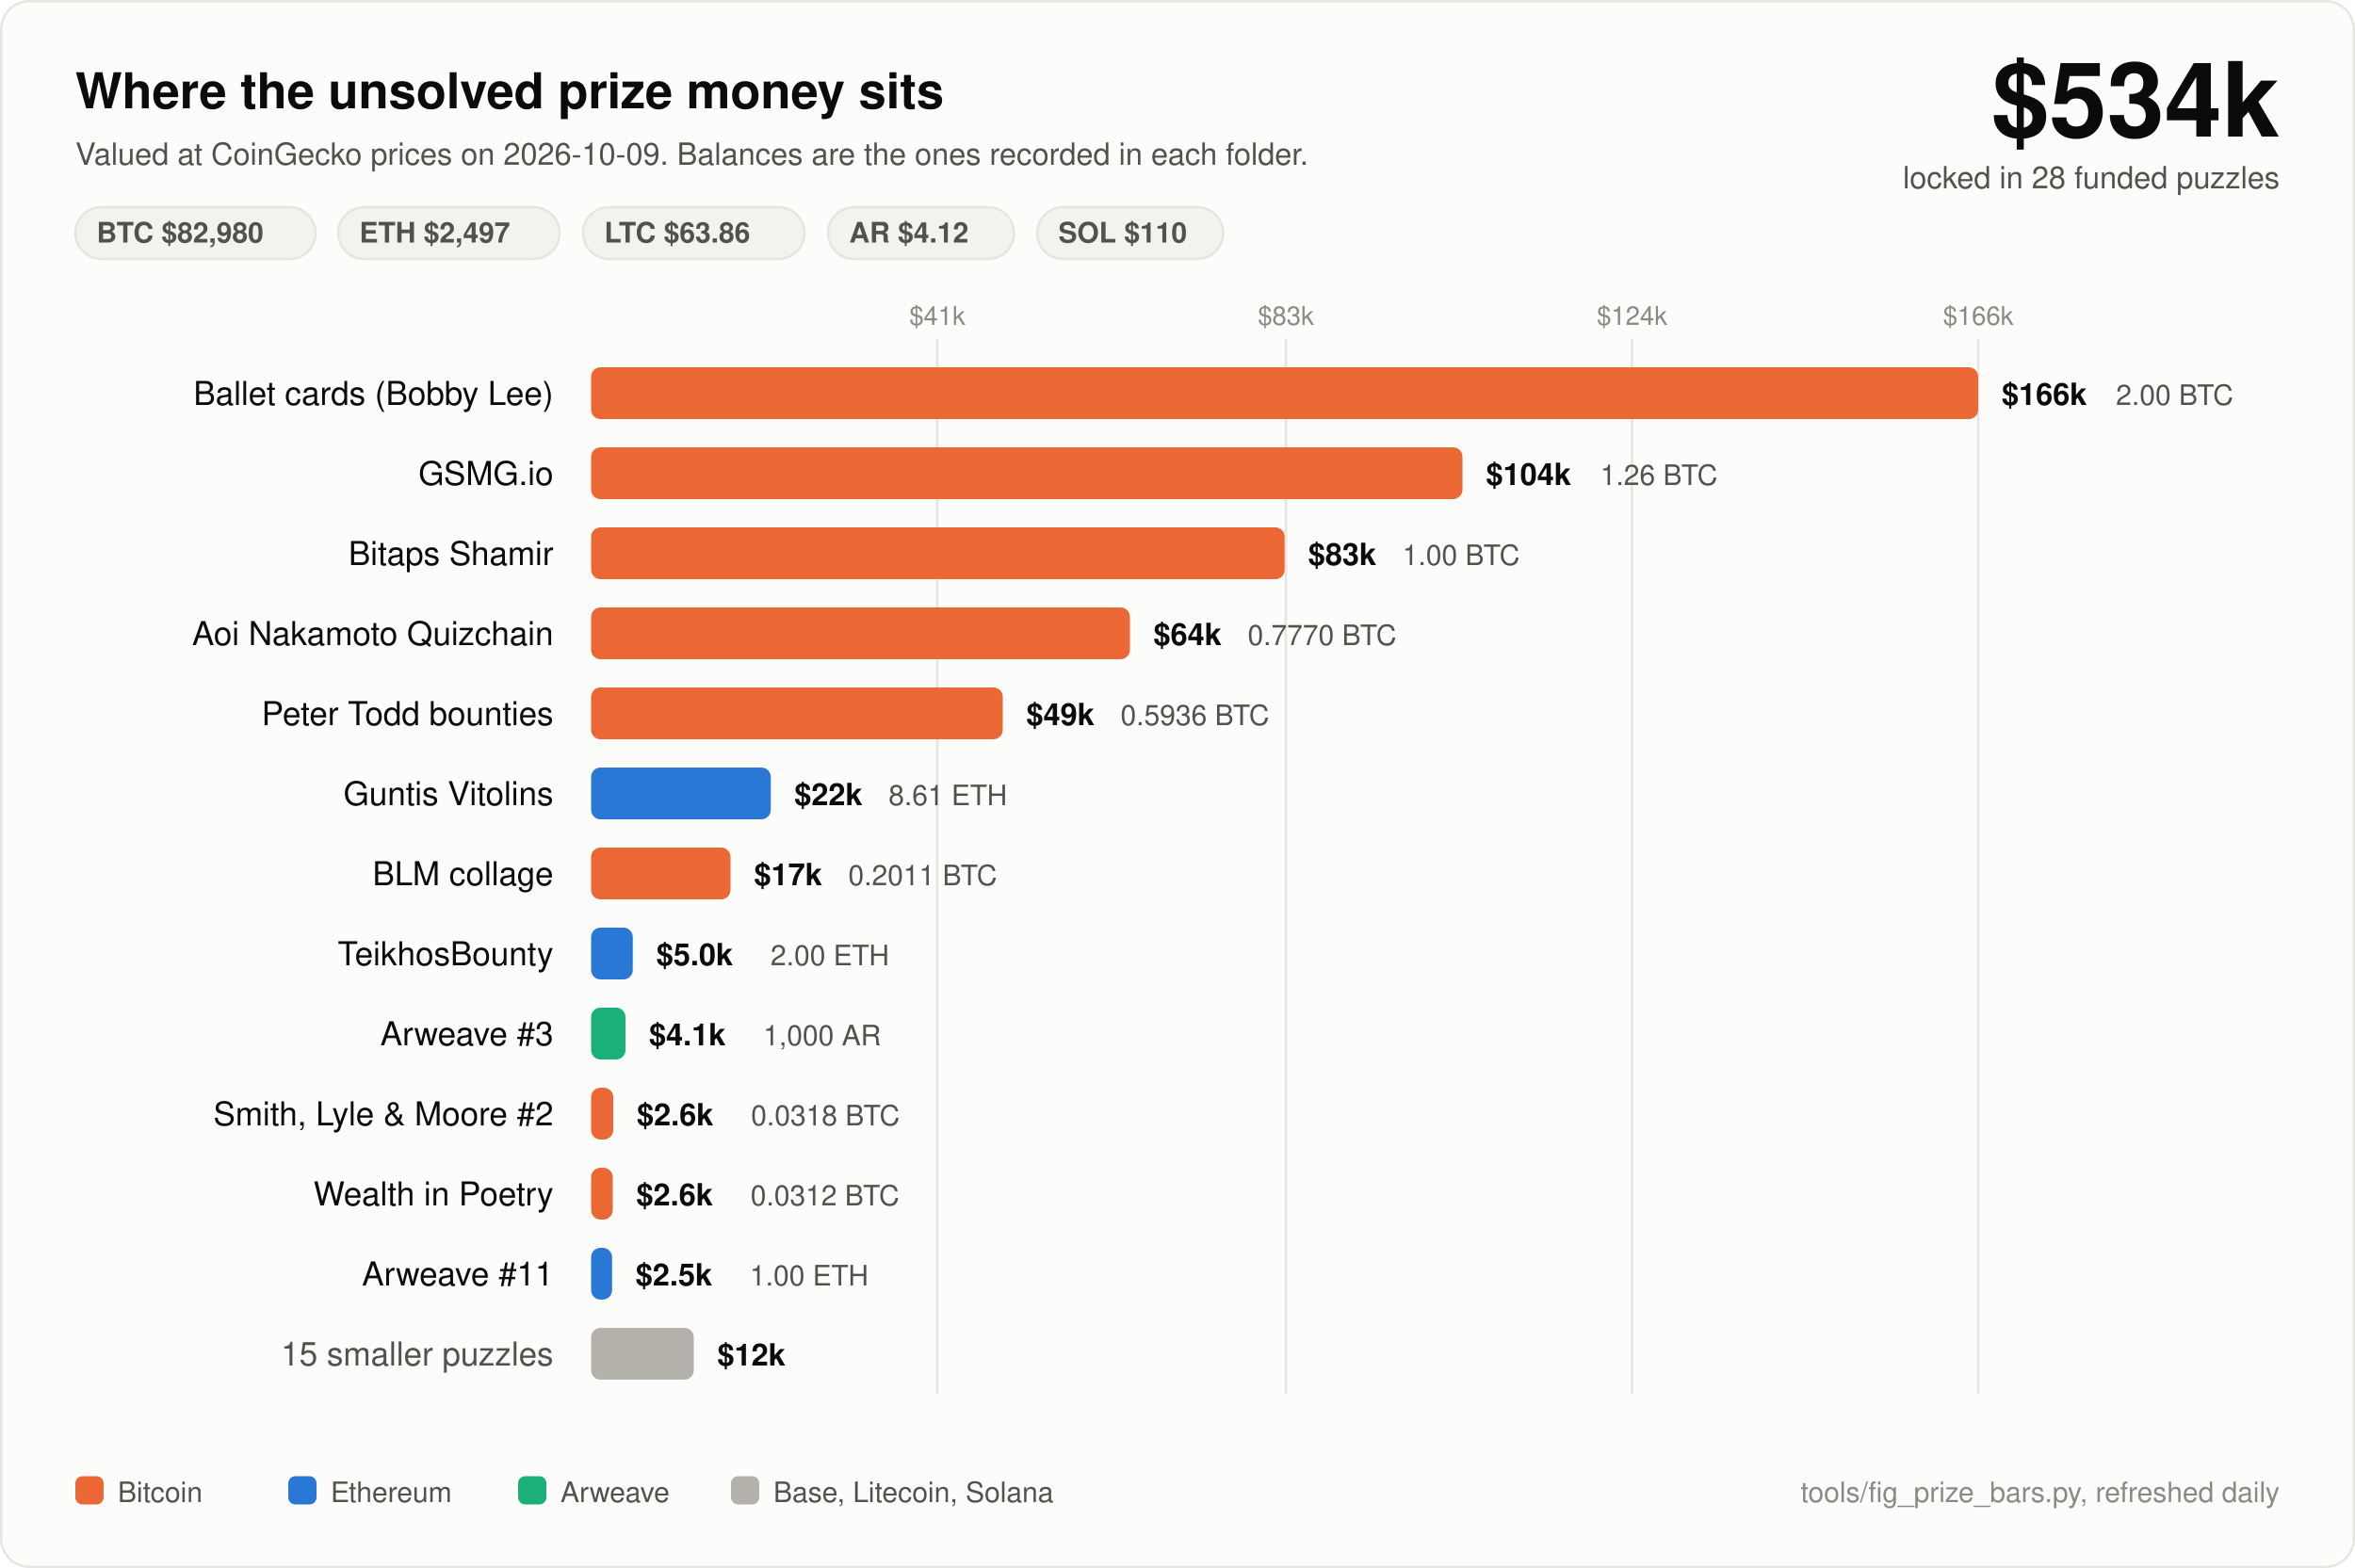
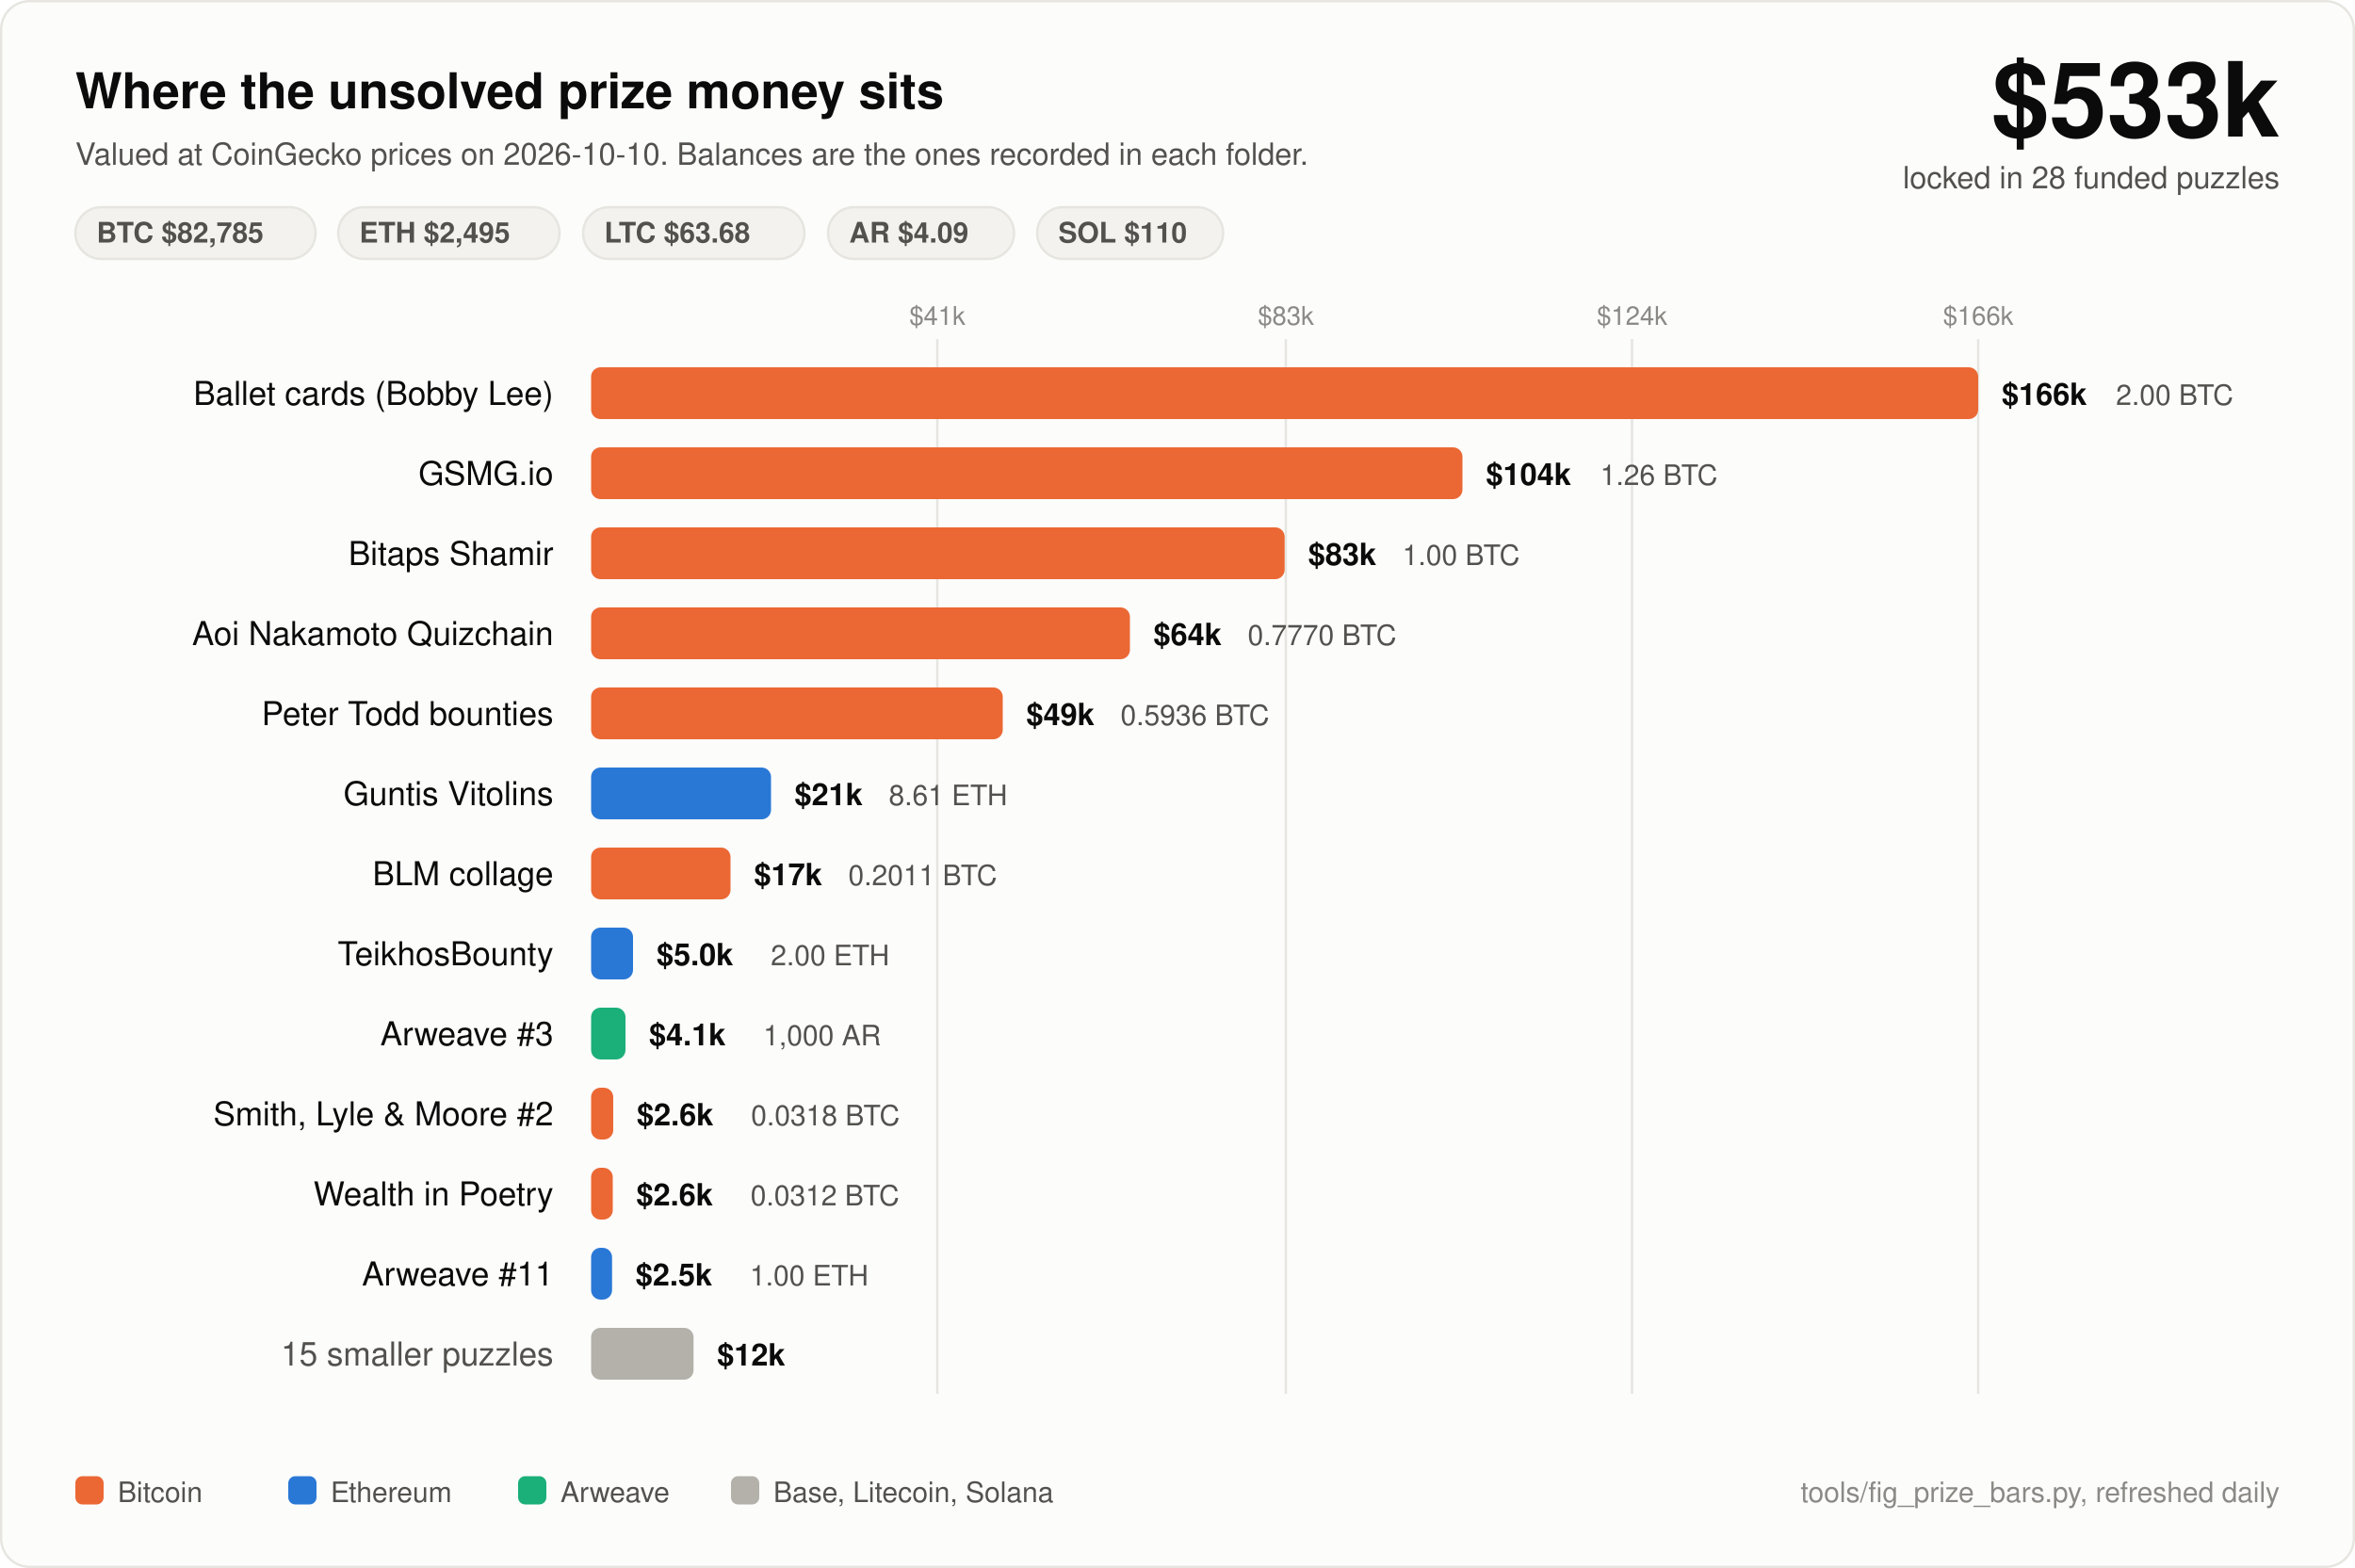
<svg xmlns="http://www.w3.org/2000/svg" width="1000" height="666" viewBox="0 0 1000 666" font-family="ui-sans-serif, -apple-system, Segoe UI, Helvetica, Arial, sans-serif">
  <rect x="0.5" y="0.5" width="999" height="665" rx="12" fill="#fcfcfb" stroke="#e6e5e0" />
  <text x="32" y="46" fill="#0b0b0b" font-size="21" font-weight="700">Where the unsolved prize money sits</text>
-   <text x="32" y="70" fill="#52514e" font-size="13">Valued at CoinGecko prices on 2026-10-09. Balances are the ones recorded in each folder.</text>
-   <text x="968" y="58" fill="#0b0b0b" font-size="44" font-weight="700" text-anchor="end">$534k</text>
+   <text x="32" y="70" fill="#52514e" font-size="13">Valued at CoinGecko prices on 2026-10-10. Balances are the ones recorded in each folder.</text>
+   <text x="968" y="58" fill="#0b0b0b" font-size="44" font-weight="700" text-anchor="end">$533k</text>
  <text x="968" y="80" fill="#52514e" font-size="13" text-anchor="end">locked in 28 funded puzzles</text>
  <rect x="32" y="88" width="102" height="22" rx="11" fill="#f3f2ee" stroke="#e6e5e0" />
-   <text x="41" y="103" fill="#52514e" font-size="12" font-weight="600">BTC $82,980</text>
+   <text x="41" y="103" fill="#52514e" font-size="12" font-weight="600">BTC $82,785</text>
  <rect x="143.6" y="88" width="94" height="22" rx="11" fill="#f3f2ee" stroke="#e6e5e0" />
-   <text x="152.6" y="103" fill="#52514e" font-size="12" font-weight="600">ETH $2,497</text>
+   <text x="152.6" y="103" fill="#52514e" font-size="12" font-weight="600">ETH $2,495</text>
  <rect x="247.6" y="88" width="94" height="22" rx="11" fill="#f3f2ee" stroke="#e6e5e0" />
-   <text x="256.6" y="103" fill="#52514e" font-size="12" font-weight="600">LTC $63.86</text>
+   <text x="256.6" y="103" fill="#52514e" font-size="12" font-weight="600">LTC $63.68</text>
  <rect x="351.6" y="88" width="79" height="22" rx="11" fill="#f3f2ee" stroke="#e6e5e0" />
-   <text x="360.6" y="103" fill="#52514e" font-size="12" font-weight="600">AR $4.12</text>
+   <text x="360.6" y="103" fill="#52514e" font-size="12" font-weight="600">AR $4.09</text>
  <rect x="440.4" y="88" width="79" height="22" rx="11" fill="#f3f2ee" stroke="#e6e5e0" />
  <text x="449.4" y="103" fill="#52514e" font-size="12" font-weight="600">SOL $110</text>
  <line x1="398" y1="144" x2="398" y2="592" stroke="#e6e5e0" stroke-width="1" />
  <text x="398" y="138" fill="#8a8985" font-size="11" text-anchor="middle">$41k</text>
  <line x1="546" y1="144" x2="546" y2="592" stroke="#e6e5e0" stroke-width="1" />
  <text x="546" y="138" fill="#8a8985" font-size="11" text-anchor="middle">$83k</text>
  <line x1="693" y1="144" x2="693" y2="592" stroke="#e6e5e0" stroke-width="1" />
  <text x="693" y="138" fill="#8a8985" font-size="11" text-anchor="middle">$124k</text>
  <line x1="840" y1="144" x2="840" y2="592" stroke="#e6e5e0" stroke-width="1" />
  <text x="840" y="138" fill="#8a8985" font-size="11" text-anchor="middle">$166k</text>
  <text x="235" y="172" fill="#0b0b0b" font-size="14" text-anchor="end">Ballet cards (Bobby Lee)</text>
  <rect x="251" y="156" width="589.0" height="22" rx="4" fill="#eb6834" />
  <text x="850.0" y="172" fill="#0b0b0b" font-size="13" font-weight="600">$166k</text>
  <text x="898.5" y="172" fill="#52514e" font-size="12">2.00 BTC</text>
  <text x="235" y="206" fill="#0b0b0b" font-size="14" text-anchor="end">GSMG.io</text>
  <rect x="251" y="190" width="370.0" height="22" rx="4" fill="#eb6834" />
  <text x="631.0" y="206" fill="#0b0b0b" font-size="13" font-weight="600">$104k</text>
  <text x="679.5" y="206" fill="#52514e" font-size="12">1.26 BTC</text>
  <text x="235" y="240" fill="#0b0b0b" font-size="14" text-anchor="end">Bitaps Shamir</text>
  <rect x="251" y="224" width="294.5" height="22" rx="4" fill="#eb6834" />
  <text x="555.5" y="240" fill="#0b0b0b" font-size="13" font-weight="600">$83k</text>
  <text x="595.5" y="240" fill="#52514e" font-size="12">1.00 BTC</text>
  <text x="235" y="274" fill="#0b0b0b" font-size="14" text-anchor="end">Aoi Nakamoto Quizchain</text>
  <rect x="251" y="258" width="228.8" height="22" rx="4" fill="#eb6834" />
  <text x="489.8" y="274" fill="#0b0b0b" font-size="13" font-weight="600">$64k</text>
  <text x="529.8" y="274" fill="#52514e" font-size="12">0.7770 BTC</text>
  <text x="235" y="308" fill="#0b0b0b" font-size="14" text-anchor="end">Peter Todd bounties</text>
  <rect x="251" y="292" width="174.8" height="22" rx="4" fill="#eb6834" />
  <text x="435.8" y="308" fill="#0b0b0b" font-size="13" font-weight="600">$49k</text>
  <text x="475.8" y="308" fill="#52514e" font-size="12">0.5936 BTC</text>
  <text x="235" y="342" fill="#0b0b0b" font-size="14" text-anchor="end">Guntis Vitolins</text>
-   <rect x="251" y="326" width="76.3" height="22" rx="4" fill="#2a78d6" />
-   <text x="337.3" y="342" fill="#0b0b0b" font-size="13" font-weight="600">$22k</text>
-   <text x="377.3" y="342" fill="#52514e" font-size="12">8.61 ETH</text>
+   <rect x="251" y="326" width="76.4" height="22" rx="4" fill="#2a78d6" />
+   <text x="337.4" y="342" fill="#0b0b0b" font-size="13" font-weight="600">$21k</text>
+   <text x="377.4" y="342" fill="#52514e" font-size="12">8.61 ETH</text>
  <text x="235" y="376" fill="#0b0b0b" font-size="14" text-anchor="end">BLM collage</text>
  <rect x="251" y="360" width="59.2" height="22" rx="4" fill="#eb6834" />
  <text x="320.2" y="376" fill="#0b0b0b" font-size="13" font-weight="600">$17k</text>
  <text x="360.2" y="376" fill="#52514e" font-size="12">0.2011 BTC</text>
  <text x="235" y="410" fill="#0b0b0b" font-size="14" text-anchor="end">TeikhosBounty</text>
-   <rect x="251" y="394" width="17.7" height="22" rx="4" fill="#2a78d6" />
-   <text x="278.7" y="410" fill="#0b0b0b" font-size="13" font-weight="600">$5.0k</text>
-   <text x="327.2" y="410" fill="#52514e" font-size="12">2.00 ETH</text>
+   <rect x="251" y="394" width="17.8" height="22" rx="4" fill="#2a78d6" />
+   <text x="278.8" y="410" fill="#0b0b0b" font-size="13" font-weight="600">$5.0k</text>
+   <text x="327.3" y="410" fill="#52514e" font-size="12">2.00 ETH</text>
  <text x="235" y="444" fill="#0b0b0b" font-size="14" text-anchor="end">Arweave #3</text>
  <rect x="251" y="428" width="14.6" height="22" rx="4" fill="#1baf7a" />
  <text x="275.6" y="444" fill="#0b0b0b" font-size="13" font-weight="600">$4.1k</text>
  <text x="324.1" y="444" fill="#52514e" font-size="12">1,000 AR</text>
  <text x="235" y="478" fill="#0b0b0b" font-size="14" text-anchor="end">Smith, Lyle &amp; Moore #2</text>
  <rect x="251" y="462" width="9.4" height="22" rx="4" fill="#eb6834" />
  <text x="270.4" y="478" fill="#0b0b0b" font-size="13" font-weight="600">$2.6k</text>
  <text x="318.9" y="478" fill="#52514e" font-size="12">0.0318 BTC</text>
  <text x="235" y="512" fill="#0b0b0b" font-size="14" text-anchor="end">Wealth in Poetry</text>
  <rect x="251" y="496" width="9.2" height="22" rx="4" fill="#eb6834" />
  <text x="270.2" y="512" fill="#0b0b0b" font-size="13" font-weight="600">$2.6k</text>
  <text x="318.7" y="512" fill="#52514e" font-size="12">0.0312 BTC</text>
  <text x="235" y="546" fill="#0b0b0b" font-size="14" text-anchor="end">Arweave #11</text>
  <rect x="251" y="530" width="8.9" height="22" rx="4" fill="#2a78d6" />
  <text x="269.9" y="546" fill="#0b0b0b" font-size="13" font-weight="600">$2.5k</text>
  <text x="318.4" y="546" fill="#52514e" font-size="12">1.00 ETH</text>
  <text x="235" y="580" fill="#52514e" font-size="14" text-anchor="end">15 smaller puzzles</text>
-   <rect x="251" y="564" width="43.6" height="22" rx="4" fill="#b3b1aa" />
-   <text x="304.6" y="580" fill="#0b0b0b" font-size="13" font-weight="600">$12k</text>
+   <rect x="251" y="564" width="43.5" height="22" rx="4" fill="#b3b1aa" />
+   <text x="304.5" y="580" fill="#0b0b0b" font-size="13" font-weight="600">$12k</text>
  <rect x="32" y="627" width="12" height="12" rx="3" fill="#eb6834" />
  <text x="50" y="638" fill="#52514e" font-size="12">Bitcoin</text>
  <rect x="122.4" y="627" width="12" height="12" rx="3" fill="#2a78d6" />
  <text x="140.4" y="638" fill="#52514e" font-size="12">Ethereum</text>
  <rect x="220.0" y="627" width="12" height="12" rx="3" fill="#1baf7a" />
  <text x="238.0" y="638" fill="#52514e" font-size="12">Arweave</text>
  <rect x="310.4" y="627" width="12" height="12" rx="3" fill="#b3b1aa" />
  <text x="328.4" y="638" fill="#52514e" font-size="12">Base, Litecoin, Solana</text>
  <text x="968" y="638" fill="#8a8985" font-size="12" text-anchor="end">tools/fig_prize_bars.py, refreshed daily</text>
</svg>
